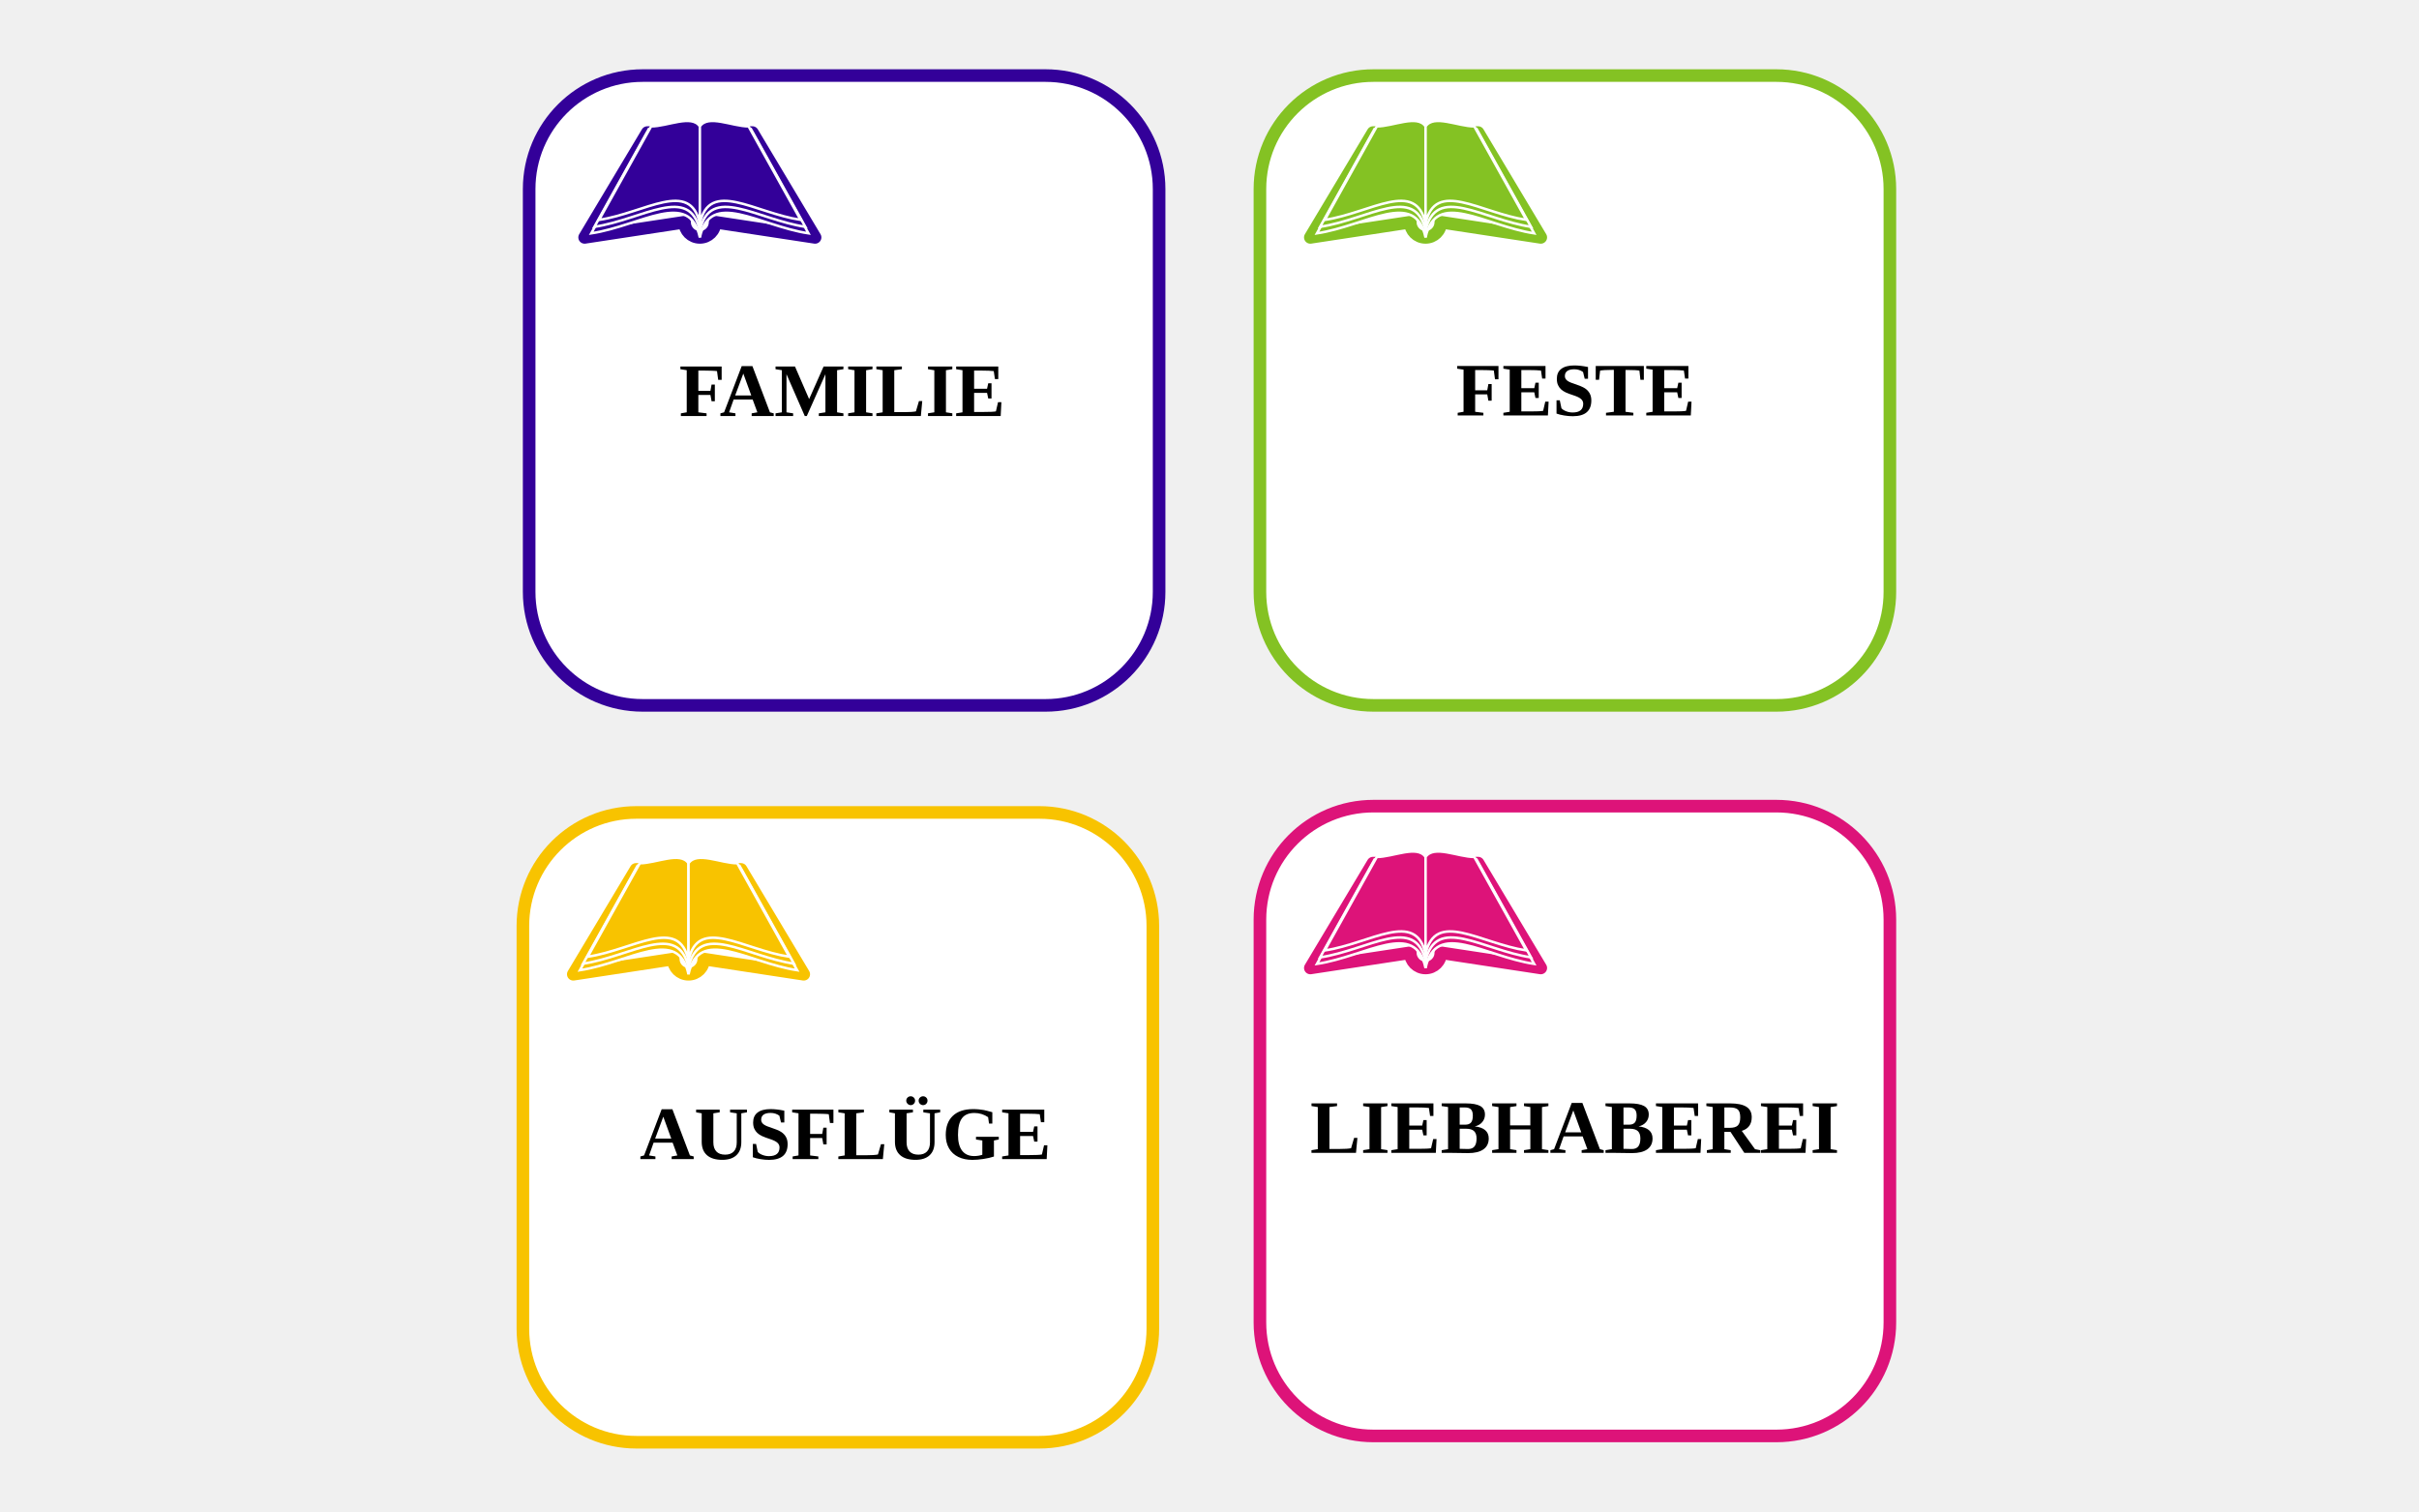
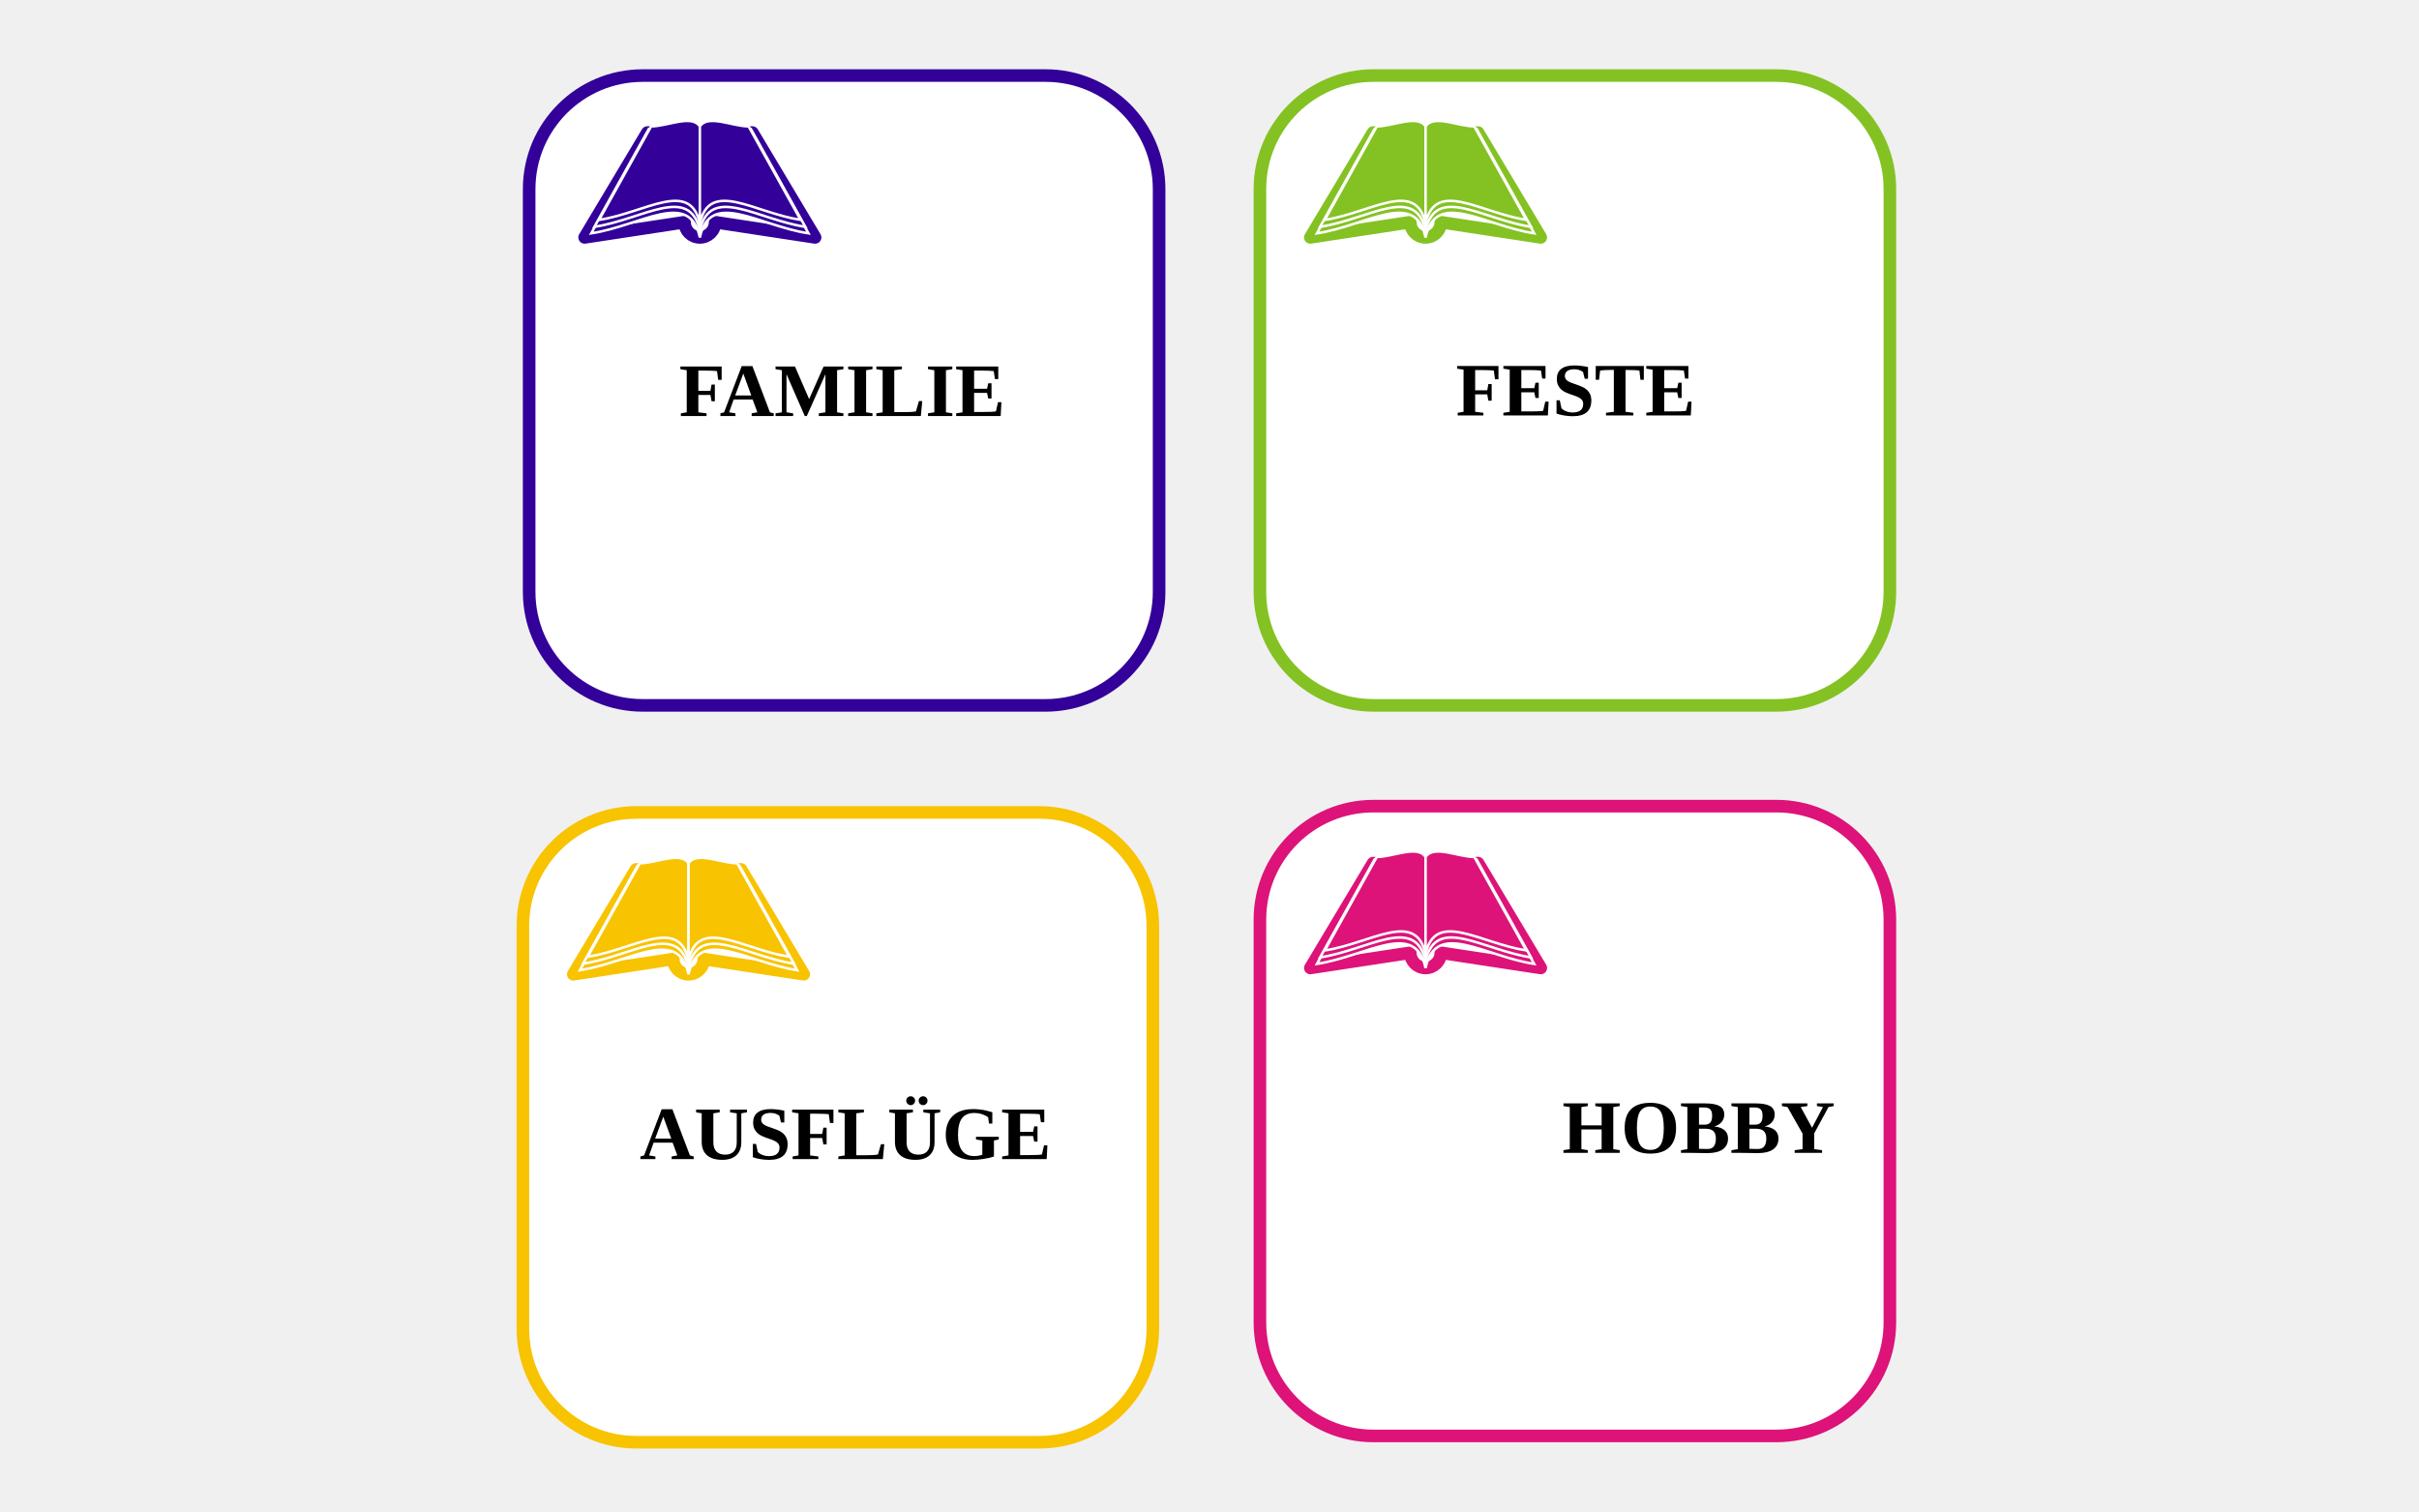
<svg xmlns="http://www.w3.org/2000/svg" width="960" height="600" enable-background="new">
  <g>
    <g class="book-button button">
      <rect width="250" height="250" ry="45.051" x="210.002" y="29.998" class="background" fill="#fff" stroke="#309" stroke-width="5" />
      <g>
        <path d="M277.744 94.235c-3.342 0-6.053-2.705-6.053-6.041l-39.678 6.041 24.883-41.618h41.696l24.883 41.618-39.678-6.041c0 3.337-2.711 6.041-6.053 6.041z" fill="#fff" stroke="#309" stroke-width="5" stroke-linejoin="round" />
        <path d="M277.744 94.235c-4.108-19.198-23.26-4.637-43.099-1.617l22.251-40.001c6.949 0 17.34-5.255 20.848 0v41.618z" fill="#309" stroke="#fff" />
        <path d="M277.744 94.235c4.108-19.198 23.26-4.637 43.099-1.617l-22.251-40.001c-6.949 0-17.34-5.255-20.848 0v41.618z" fill="#309" stroke="#fff" />
        <path d="M277.744 91.606c-3.989-18.641-22.586-4.503-41.85-1.569l21.606-38.843c6.748 0 16.838-5.102 20.244 0v40.413z" fill="#309" stroke="#fff" />
        <path d="M277.744 91.606c3.989-18.641 22.586-4.503 41.851-1.569l-21.606-38.843c-6.748 0-16.838-5.102-20.244 0v40.413z" fill="#309" stroke="#fff" />
        <path d="M277.745 88.776c-3.811-17.811-21.58-4.302-39.987-1.499l20.644-37.112c6.447 0 16.088-4.875 19.342 0v38.611z" fill="#309" stroke="#fff" />
        <path d="M277.745 88.776c3.811-17.811 21.58-4.302 39.986-1.499l-20.644-37.112c-6.447 0-16.088-4.875-19.342 0v38.611z" fill="#309" stroke="#fff" />
      </g>
      <text x="269.505" y="165.134" style="line-height:125%;-inkscape-font-specification:'Times New Roman, Bold'" font-size="30" font-weight="bold" letter-spacing="0" word-spacing="0" font-family="Times New Roman">
        <tspan x="269.505" y="165.134">
                    FAMILIE
                </tspan>
      </text>
      <rect width="250" height="250" ry="45.051" x="210.002" y="29.998" class="overlay" fill="none" />
    </g>
    <g class="book-button button">
      <rect width="250" height="250" ry="45.051" x="207.513" y="322.498" class="background" fill="#fff" stroke="#f8c300" stroke-width="5" />
      <g>
        <path d="M273.244 386.735c-3.342 0-6.053-2.705-6.053-6.041l-39.678 6.041 24.883-41.618h41.696l24.883 41.618-39.678-6.041c0 3.337-2.711 6.041-6.053 6.041z" fill="#fff" stroke="#f8c300" stroke-width="5" stroke-linejoin="round" />
        <path d="M273.244 386.735c-4.108-19.198-23.26-4.637-43.099-1.617l22.251-40.001c6.949 0 17.34-5.255 20.848 0v41.618z" fill="#f8c300" stroke="#fff" />
        <path d="M273.244 386.735c4.108-19.198 23.26-4.637 43.099-1.617l-22.251-40.001c-6.949 0-17.34-5.255-20.848 0v41.618z" fill="#f8c300" stroke="#fff" />
        <path d="M273.244 384.106c-3.989-18.641-22.586-4.503-41.85-1.569l21.606-38.843c6.748 0 16.838-5.102 20.244 0v40.413z" fill="#f8c300" stroke="#fff" />
        <path d="M273.244 384.106c3.989-18.641 22.586-4.503 41.851-1.569l-21.606-38.843c-6.748 0-16.838-5.102-20.244 0v40.413z" fill="#f8c300" stroke="#fff" />
        <path d="M273.245 381.276c-3.811-17.811-21.58-4.302-39.987-1.499l20.644-37.112c6.447 0 16.088-4.875 19.342 0v38.611z" fill="#f8c300" stroke="#fff" />
        <path d="M273.245 381.276c3.811-17.811 21.58-4.302 39.986-1.499l-20.644-37.112c-6.447 0-16.088-4.875-19.342 0v38.611z" fill="#f8c300" stroke="#fff" />
      </g>
      <text x="253.843" y="460.122" style="line-height:125%;-inkscape-font-specification:'Times New Roman, Bold'" font-size="35" font-weight="bold" letter-spacing="0" word-spacing="0" font-family="Times New Roman">
        <tspan x="253.843" y="460.122" font-size="30">
                    AUSFLÜGE
                </tspan>
      </text>
      <rect width="250" height="250" ry="45.051" x="207.513" y="322.498" class="overlay" fill="none" />
    </g>
    <g class="book-button button">
      <rect width="250" height="250" ry="45.051" x="500.013" y="29.998" class="background" fill="#fff" stroke="#84c223" stroke-width="5" />
      <g>
        <path d="M565.744 94.235c-3.342 0-6.053-2.705-6.053-6.041l-39.678 6.041 24.883-41.618h41.696l24.883 41.618-39.678-6.041c0 3.337-2.711 6.041-6.053 6.041z" fill="#fff" stroke="#84c223" stroke-width="5" stroke-linejoin="round" />
        <path d="M565.744 94.235c-4.108-19.198-23.26-4.637-43.099-1.617l22.251-40.001c6.949 0 17.34-5.255 20.848 0v41.618z" fill="#84c223" stroke="#fff" />
        <path d="M565.744 94.235c4.108-19.198 23.26-4.637 43.099-1.617l-22.251-40.001c-6.949 0-17.34-5.255-20.848 0v41.618z" fill="#84c223" stroke="#fff" />
        <path d="M565.744 91.606c-3.989-18.641-22.586-4.503-41.85-1.569l21.606-38.843c6.748 0 16.838-5.102 20.244 0v40.413z" fill="#84c223" stroke="#fff" />
        <path d="M565.744 91.606c3.989-18.641 22.586-4.503 41.851-1.569l-21.606-38.843c-6.748 0-16.838-5.102-20.244 0v40.413z" fill="#84c223" stroke="#fff" />
        <path d="M565.745 88.776c-3.811-17.811-21.58-4.302-39.987-1.499l20.644-37.112c6.447 0 16.088-4.875 19.342 0v38.611z" fill="#84c223" stroke="#fff" />
        <path d="M565.745 88.776c3.811-17.811 21.58-4.302 39.986-1.499l-20.644-37.112c-6.447 0-16.088-4.875-19.342 0v38.611z" fill="#84c223" stroke="#fff" />
      </g>
      <text x="577.788" y="164.919" style="line-height:125%;-inkscape-font-specification:'Times New Roman, Bold'" font-size="30" font-weight="bold" letter-spacing="0" word-spacing="0" font-family="Times New Roman">
        <tspan x="577.788" y="164.919">
                    FESTE
                </tspan>
      </text>
      <rect width="250" height="250" ry="45.051" x="500.013" y="29.998" class="overlay" fill="none" />
    </g>
    <g class="book-button button">
      <rect width="250" height="250" ry="45.051" x="500.013" y="319.998" class="background" fill="#fff" stroke="#dd1379" stroke-width="5" />
      <g>
        <path d="M565.744 384.235c-3.342 0-6.053-2.705-6.053-6.041l-39.678 6.041 24.883-41.618h41.696l24.883 41.618-39.678-6.041c0 3.337-2.711 6.041-6.053 6.041z" fill="#fff" stroke="#dd1379" stroke-width="5" stroke-linejoin="round" />
        <path d="M565.744 384.235c-4.108-19.198-23.26-4.637-43.099-1.617l22.251-40.001c6.949 0 17.34-5.255 20.848 0v41.618z" fill="#dd1379" stroke="#fff" />
        <path d="M565.744 384.235c4.108-19.198 23.26-4.637 43.099-1.617l-22.251-40.001c-6.949 0-17.34-5.255-20.848 0v41.618z" fill="#dd1379" stroke="#fff" />
        <path d="M565.744 381.606c-3.989-18.641-22.586-4.503-41.85-1.569l21.606-38.843c6.748 0 16.838-5.102 20.244 0v40.413z" fill="#dd1379" stroke="#fff" />
        <path d="M565.744 381.606c3.989-18.641 22.586-4.503 41.851-1.569l-21.606-38.843c-6.748 0-16.838-5.102-20.244 0v40.413z" fill="#dd1379" stroke="#fff" />
        <path d="M565.745 378.776c-3.811-17.811-21.58-4.302-39.987-1.499l20.644-37.112c6.447 0 16.088-4.875 19.342 0v38.611z" fill="#dd1379" stroke="#fff" />
        <path d="M565.745 378.776c3.811-17.811 21.58-4.302 39.986-1.499l-20.644-37.112c-6.447 0-16.088-4.875-19.342 0v38.611z" fill="#dd1379" stroke="#fff" />
      </g>
-       <text x="519.948" y="457.633" style="line-height:125%;-inkscape-font-specification:'Times New Roman, Bold'" font-size="30" font-weight="bold" letter-spacing="0" word-spacing="0" font-family="Times New Roman">
-         <tspan x="519.948" y="457.633">
-                     LIEBHABEREI
+       <text x="619.948" y="457.633" style="line-height:125%;-inkscape-font-specification:'Times New Roman, Bold'" font-size="30" font-weight="bold" letter-spacing="0" word-spacing="0" font-family="Times New Roman">
+         <tspan text-anchor="middle">
+                     HOBBY
                </tspan>
      </text>
      <rect width="250" height="250" ry="45.051" x="500.013" y="319.998" class="overlay" fill="none" />
    </g>
  </g>
</svg>
